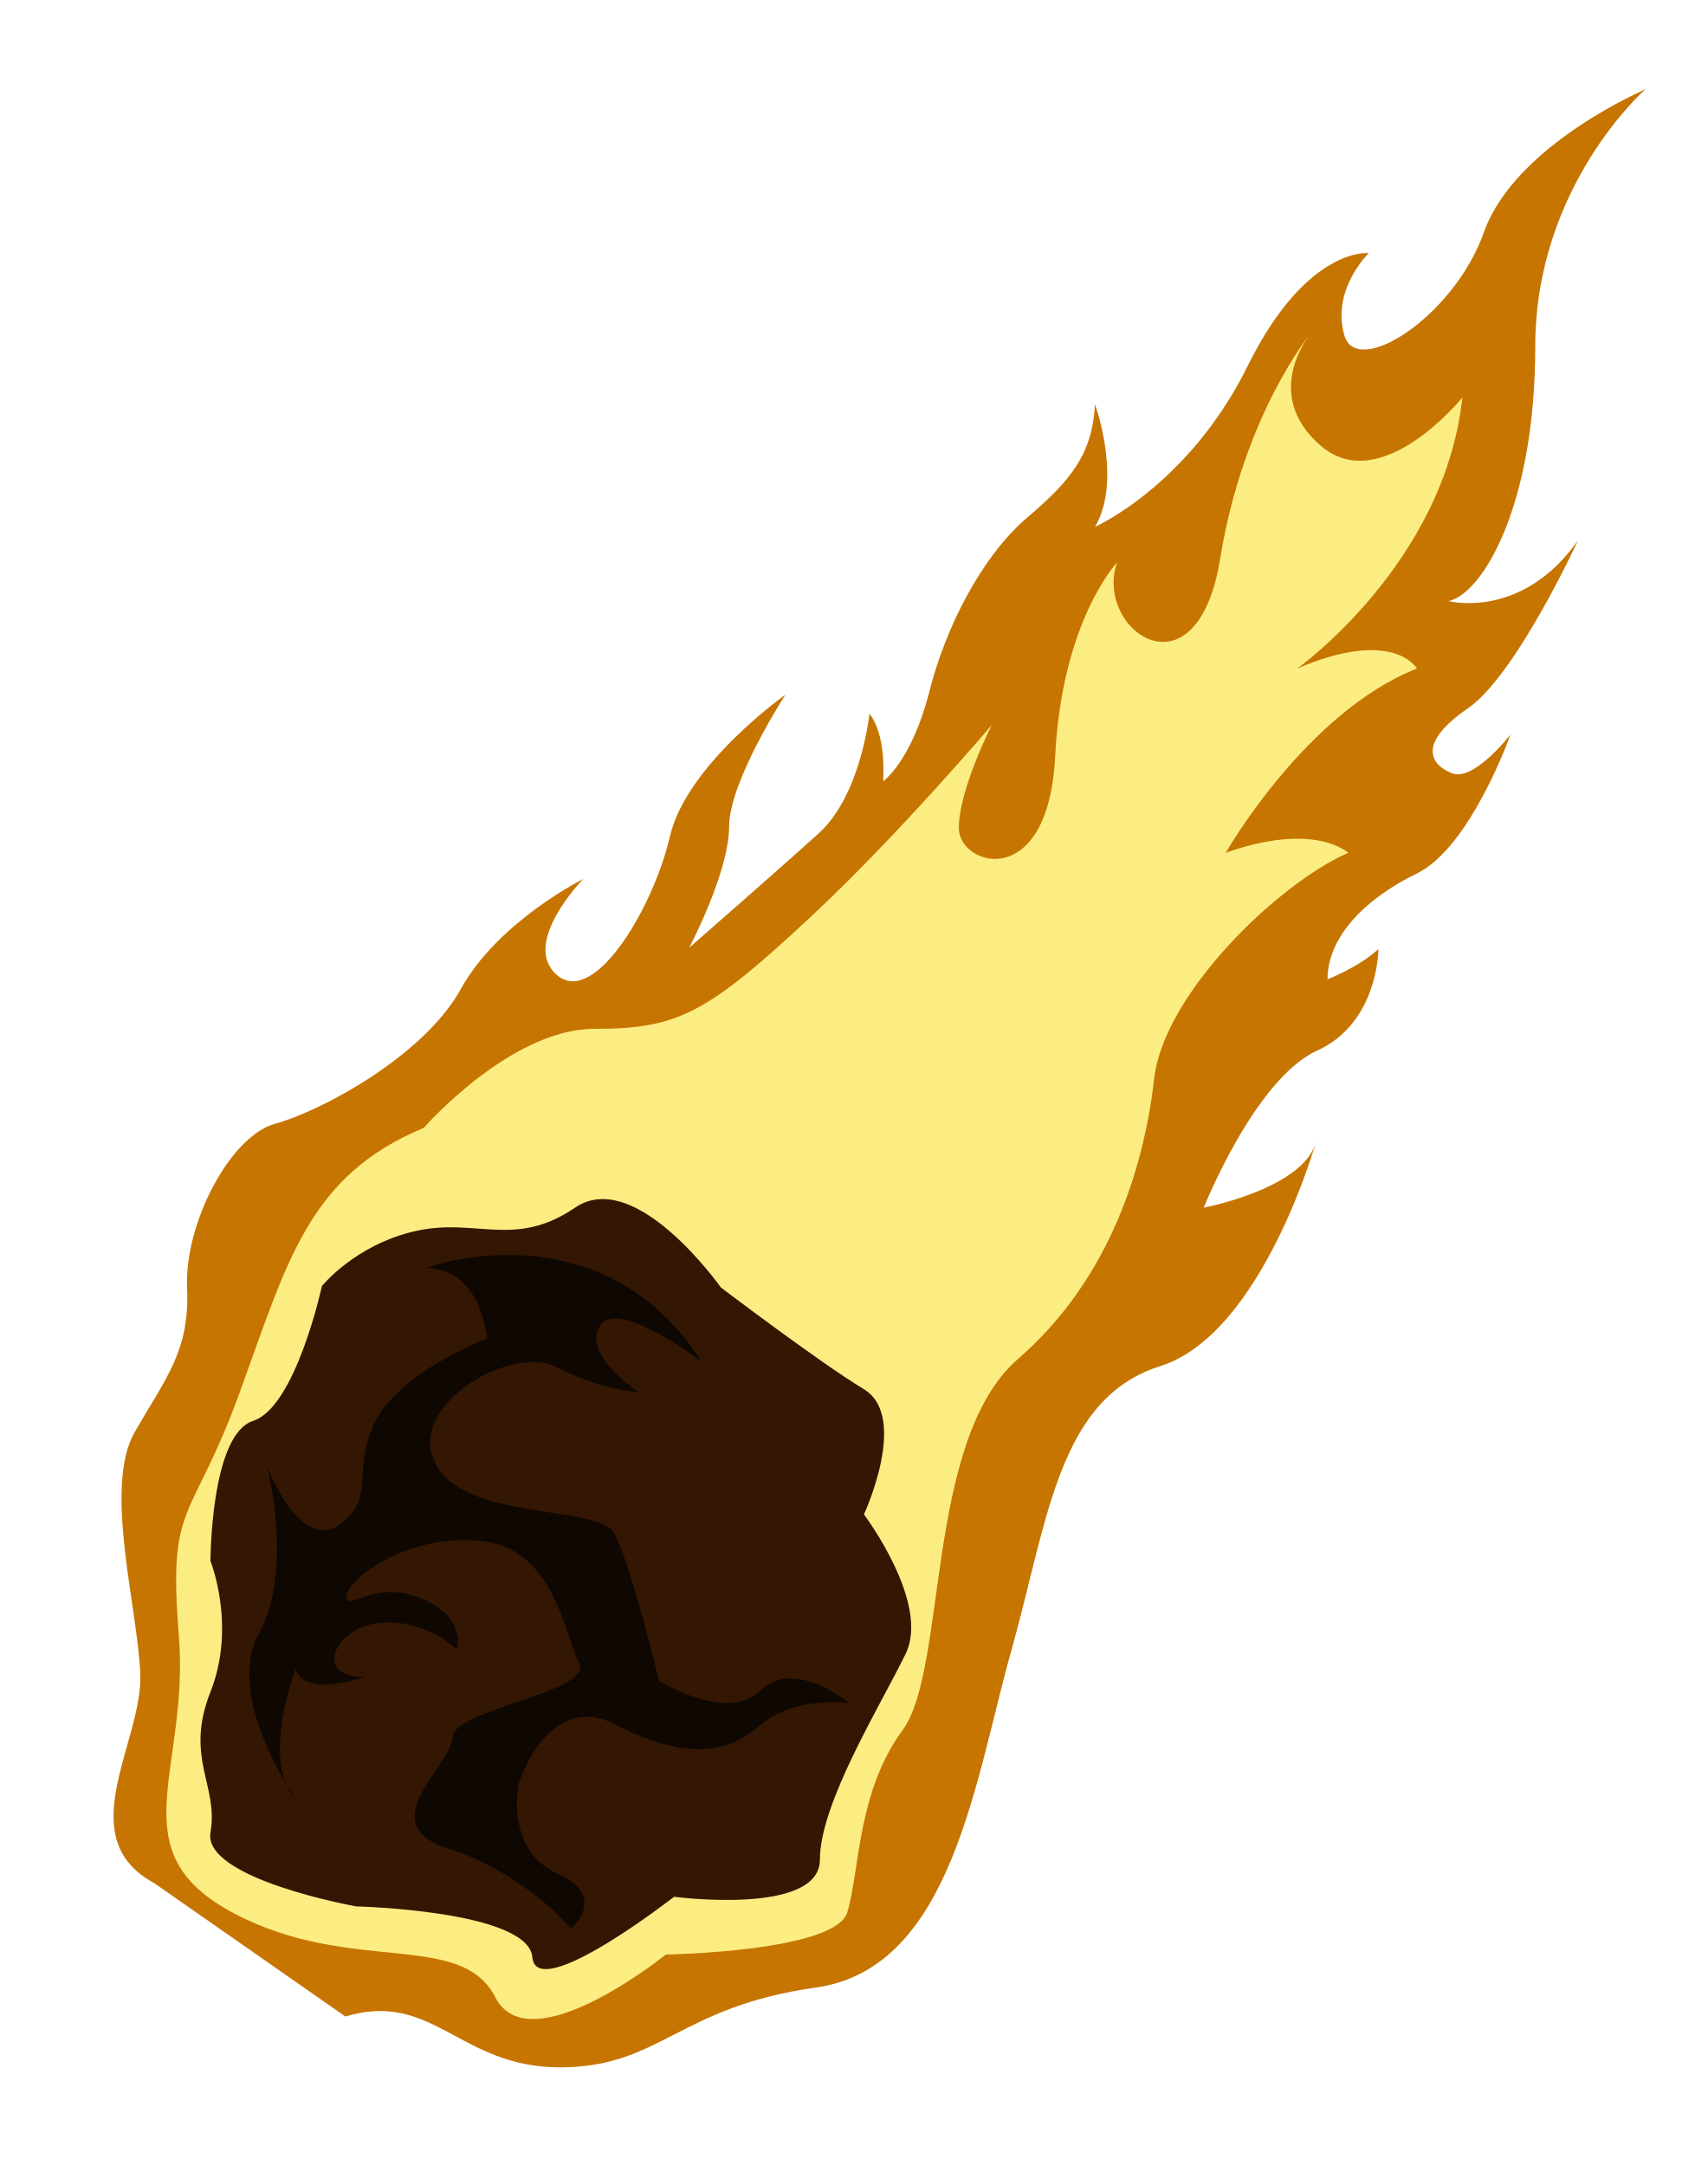
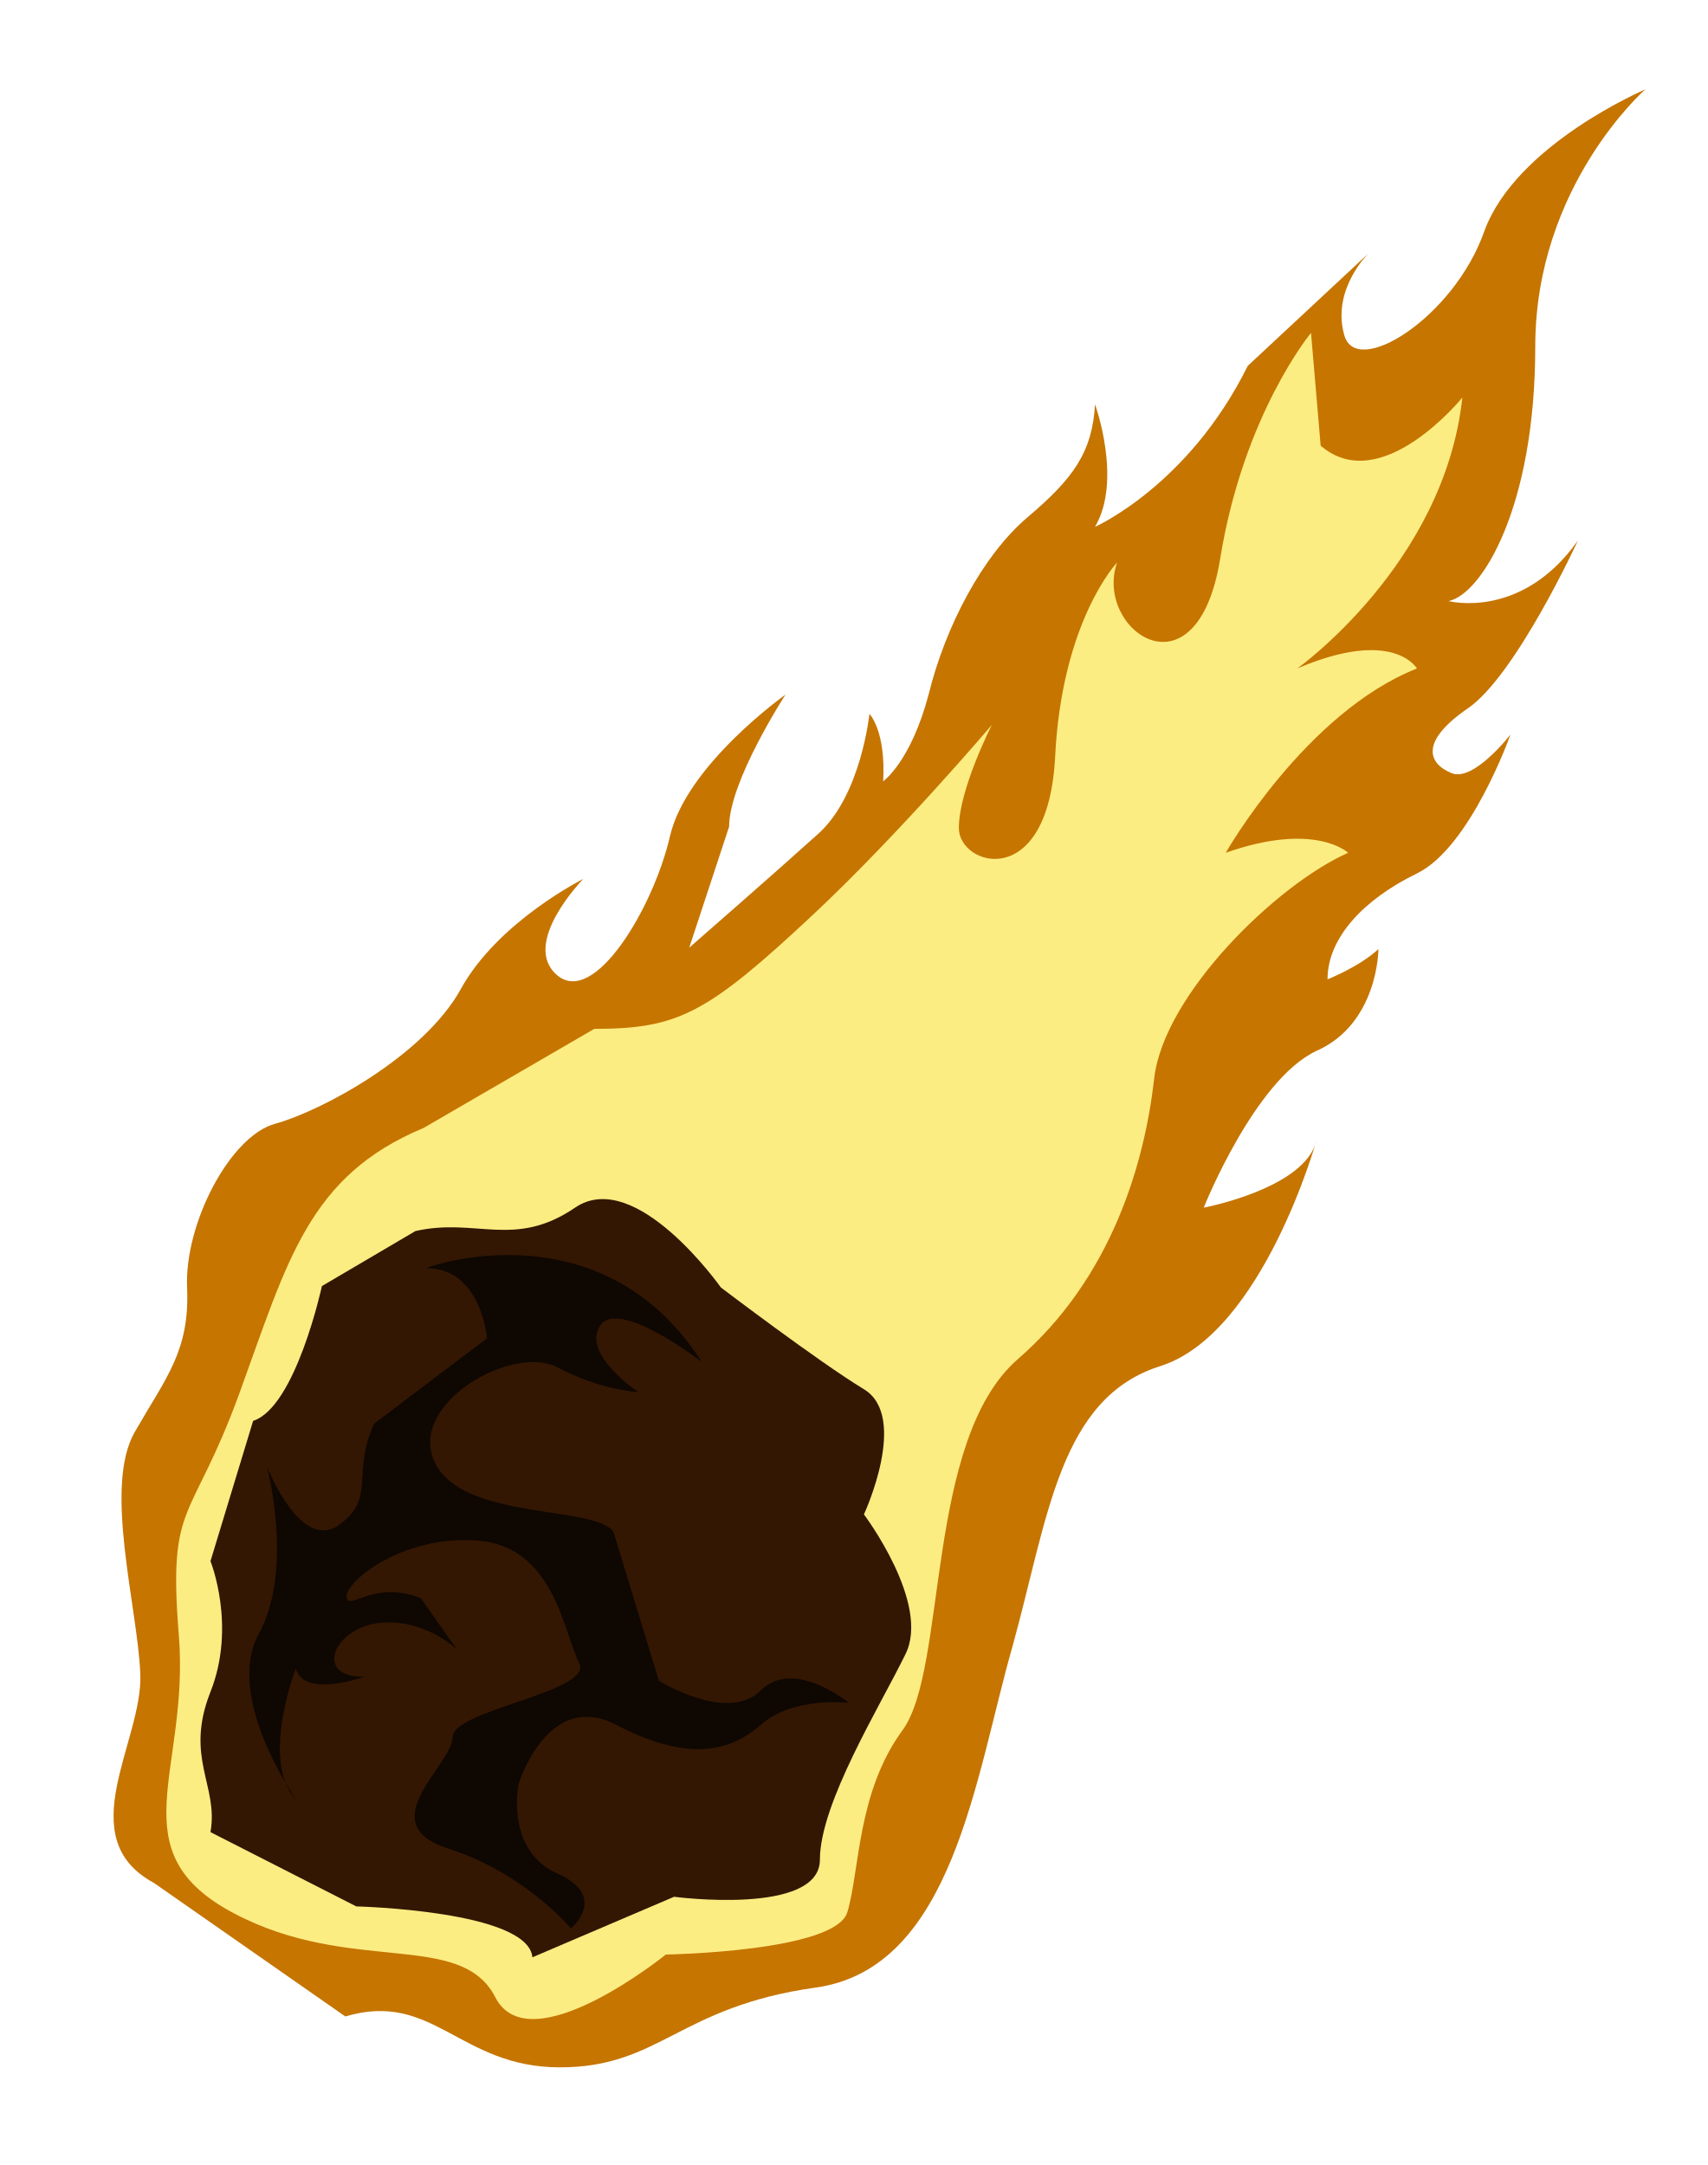
- <svg xmlns="http://www.w3.org/2000/svg" version="1.1" x="0px" y="0px" viewBox="0 0 124.1 157.4" style="enable-background:new 0 0 124.1 157.4;" xml:space="preserve">
-   <style type="text/css">
- 	.st0{fill:#C67500;}
- 	.st1{fill:#FCED83;}
- 	.st2{fill:#331703;}
- 	.st3{fill:#0F0701;}
- </style>
+ <svg xmlns="http://www.w3.org/2000/svg" viewBox="0 0 124.1 157.4" enable-background="new 0 0 124.1 157.4">
+   <style type="text/css">.st0{fill:#C67500;} .st1{fill:#FCED83;} .st2{fill:#331703;} .st3{fill:#0F0701;}</style>
  <g id="Layer_1">
-     <path class="st0" d="M11.2,136.9c-6.1-3.3-0.8-10.3-1-15.2c-0.2-4.9-2.7-13.6-0.4-17.6s4-5.9,3.8-10.5s3.1-11,6.4-11.9   c3.3-0.9,10.8-4.9,13.5-9.8c2.7-4.9,8.9-8,8.9-8s-4.6,4.7-1.9,7s7-4.9,8.2-10.1c1.2-5.2,8.4-10.3,8.4-10.3S53,56.8,53,60.1   s-2.9,8.8-2.9,8.8s6.3-5.5,9.4-8.3c3.1-2.8,3.7-8.7,3.7-8.7s1.2,1.2,1,4.9c0,0,2-1.4,3.3-6.3c1.2-4.9,3.9-10.1,7.2-12.9   c3.3-2.8,4.7-4.7,4.9-8.2c0,0,2,5.5,0,8.9c0,0,6.8-3,11.1-11.7s8.8-8.2,8.8-8.2s-2.7,2.6-1.8,5.9c0.8,3.3,8-1.2,10.2-7.5   c2.3-6.3,11.7-10.3,11.7-10.3s-8,7-8,18.7s-3.9,18-6.3,18.5c0,0,5.3,1.4,9.4-4.4c0,0-4.5,9.8-8,12.2s-2.9,4-1.2,4.7   c1.6,0.7,4.3-2.8,4.3-2.8s-2.9,8.2-6.8,10.1s-6.5,4.7-6.5,7.7c0,0,2.3-0.9,3.7-2.2c0,0,0,5.4-4.5,7.4c-4.5,2.1-8.2,11.4-8.2,11.4   s7.4-1.4,8.2-4.9c0,0-3.9,14-11.3,16.4c-7.4,2.3-8.2,11-10.8,20.4c-2.7,9.4-4.3,23.4-14.3,24.8s-11.3,5.8-18.6,5.8   s-9.2-5.6-15.6-3.7" />
-     <path class="st1" d="M30.8,82c-8.4,3.5-9.9,9.7-13.4,19.3s-5.2,7.7-4.4,17.6s-4.5,15.7,4,20.2c8.5,4.5,16.5,1.2,19,6.1   c2.5,4.9,12.4-3.1,12.4-3.1s12.4-0.2,13.2-3.1c0.9-3,0.7-8.7,4-13.2s1.6-21.1,8.4-27s9.2-14.2,9.9-20.4c0.7-6.1,8.9-14.1,14.1-16.4   c0,0-2.4-2.3-8.9,0c0,0,5.8-10.2,13.9-13.4c0,0-1.7-3-8.7,0c0,0,10.7-7.6,12-19.7c0,0-5.9,7.3-10.3,3.5s-0.7-8.2-0.7-8.2   s-4.9,5.9-6.6,16.4c-1.7,10.5-9.2,5.2-7.5,0.3c0,0-4,4.2-4.5,14.1s-7,8-7,5.2c0-2.8,2.4-7.5,2.4-7.5s-6.7,7.9-13,13.8   c-7.7,7.2-9.8,8.3-15.9,8.3S30.8,82,30.8,82z" />
-     <path class="st2" d="M23.4,93.5c0,0-1.9,8.8-5,9.8s-3.1,10.2-3.1,10.2s1.9,4.7,0,9.5s0.6,6.8,0,10.2s10.6,5.4,10.6,5.4   s12.5,0.3,12.8,3.7s10.3-4.4,10.3-4.4s10.6,1.4,10.6-2.7c0-4.1,4.4-11.2,6.2-14.9c1.9-3.7-3-10.2-3-10.2s3.3-7.1,0-9.1   c-3.3-2-10.4-7.4-10.4-7.4s-6.2-8.8-10.6-5.8s-7.2,0.7-11.6,1.7S23.4,93.5,23.4,93.5z" />
-     <path class="st3" d="M51,99c0,0-6.1-4.7-7.4-2.6c-1.3,2.1,2.8,4.8,2.8,4.8s-2.7-0.1-5.9-1.8c-3.3-1.7-10.9,2.7-8.9,6.9   c2,4.3,11.8,3.1,13,5.1s3.3,10.8,3.3,10.8s5,3.1,7.4,0.7c2.4-2.4,6.4,0.9,6.4,0.9s-4-0.5-6.4,1.6c-2.4,2.1-5.5,2.6-10.5,0   c-5-2.6-7.1,4.3-7.1,4.3s-1,4.8,2.8,6.5c3.8,1.7,1,4,1,4s-3.3-4-8.9-5.8c-5.7-1.8,0.3-6.1,0.3-8.1c0-2,10.3-3.3,9.2-5.4   c-1.1-2.1-1.8-8.5-7.4-8.9c-5.5-0.4-9.6,3-9.5,4.1c0.1,1.1,2-1.3,5.4,0.1s2.6,3.7,2.6,3.7s-2.4-2.3-5.7-1.9s-4.7,4-1,3.9   c0,0-4.4,1.6-5-0.6c0,0-2.6,6.8,0,9.5c0,0-5.2-7.4-2.7-12c2.6-4.7,0.6-12.2,0.6-12.2s2.4,6.2,5.2,4.3c2.8-2,0.9-3.7,2.6-7.4   s8.2-6.2,8.2-6.2s-0.4-5.1-4.4-5.1C31,92.1,43.7,87.6,51,99z" />
+     <path class="st0" d="M11.2 136.9c-6.1-3.3-.8-10.3-1-15.2-.2-4.9-2.7-13.6-.4-17.6s4-5.9 3.8-10.5 3.1-11 6.4-11.9c3.3-.9 10.8-4.9 13.5-9.8 2.7-4.9 8.9-8 8.9-8s-4.6 4.7-1.9 7 7-4.9 8.2-10.1c1.2-5.2 8.4-10.3 8.4-10.3s-4.1 6.3-4.1 9.6l-2.9 8.8s6.3-5.5 9.4-8.3c3.1-2.8 3.7-8.7 3.7-8.7s1.2 1.2 1 4.9c0 0 2-1.4 3.3-6.3 1.2-4.9 3.9-10.1 7.2-12.9 3.3-2.8 4.7-4.7 4.9-8.2 0 0 2 5.5 0 8.9 0 0 6.8-3 11.1-11.7l8.8-8.2s-2.7 2.6-1.8 5.9c.8 3.3 8-1.2 10.2-7.5 2.3-6.3 11.7-10.3 11.7-10.3s-8 7-8 18.7-3.9 18-6.3 18.5c0 0 5.3 1.4 9.4-4.4 0 0-4.5 9.8-8 12.2s-2.9 4-1.2 4.7c1.6.7 4.3-2.8 4.3-2.8s-2.9 8.2-6.8 10.1-6.5 4.7-6.5 7.7c0 0 2.3-.9 3.7-2.2 0 0 0 5.4-4.5 7.4-4.5 2.1-8.2 11.4-8.2 11.4s7.4-1.4 8.2-4.9c0 0-3.9 14-11.3 16.4-7.4 2.3-8.2 11-10.8 20.4-2.7 9.4-4.3 23.4-14.3 24.8s-11.3 5.8-18.6 5.8-9.2-5.6-15.6-3.7" />
+     <path class="st1" d="M30.8 82c-8.4 3.5-9.9 9.7-13.4 19.3s-5.2 7.7-4.4 17.6-4.5 15.7 4 20.2 16.5 1.2 19 6.1c2.5 4.9 12.4-3.1 12.4-3.1s12.4-.2 13.2-3.1c.9-3 .7-8.7 4-13.2s1.6-21.1 8.4-27 9.2-14.2 9.9-20.4c.7-6.1 8.9-14.1 14.1-16.4 0 0-2.4-2.3-8.9 0 0 0 5.8-10.2 13.9-13.4 0 0-1.7-3-8.7 0 0 0 10.7-7.6 12-19.7 0 0-5.9 7.3-10.3 3.5l-.7-8.2s-4.9 5.9-6.6 16.4c-1.7 10.5-9.2 5.2-7.5.3 0 0-4 4.2-4.5 14.1s-7 8-7 5.2 2.4-7.5 2.4-7.5-6.7 7.9-13 13.8c-7.7 7.2-9.8 8.3-15.9 8.3l-12.4 7.2z" />
+     <path class="st2" d="M23.4 93.5s-1.9 8.8-5 9.8l-3.1 10.2s1.9 4.7 0 9.5.6 6.8 0 10.2l10.6 5.4s12.5.3 12.8 3.7l10.3-4.4s10.6 1.4 10.6-2.7 4.4-11.2 6.2-14.9c1.9-3.7-3-10.2-3-10.2s3.3-7.1 0-9.1-10.4-7.4-10.4-7.4-6.2-8.8-10.6-5.8-7.2.7-11.6 1.7l-6.8 4z" />
+     <path class="st3" d="M51 99s-6.1-4.7-7.4-2.6c-1.3 2.1 2.8 4.8 2.8 4.8s-2.7-.1-5.9-1.8c-3.3-1.7-10.9 2.7-8.9 6.9 2 4.3 11.8 3.1 13 5.1l3.3 10.8s5 3.1 7.4.7c2.4-2.4 6.4.9 6.4.9s-4-.5-6.4 1.6c-2.4 2.1-5.5 2.6-10.5 0s-7.1 4.3-7.1 4.3-1 4.8 2.8 6.5c3.8 1.7 1 4 1 4s-3.3-4-8.9-5.8c-5.7-1.8.3-6.1.3-8.1s10.3-3.3 9.2-5.4c-1.1-2.1-1.8-8.5-7.4-8.9-5.5-.4-9.6 3-9.5 4.1.1 1.1 2-1.3 5.4.1l2.6 3.7s-2.4-2.3-5.7-1.9-4.7 4-1 3.9c0 0-4.4 1.6-5-.6 0 0-2.6 6.8 0 9.5 0 0-5.2-7.4-2.7-12 2.6-4.7.6-12.2.6-12.2s2.4 6.2 5.2 4.3c2.8-2 .9-3.7 2.6-7.4l8.2-6.2s-.4-5.1-4.4-5.1c0-.1 12.7-4.6 20 6.8z" />
  </g>
-   <g id="Layer_2">
- </g>
</svg>
